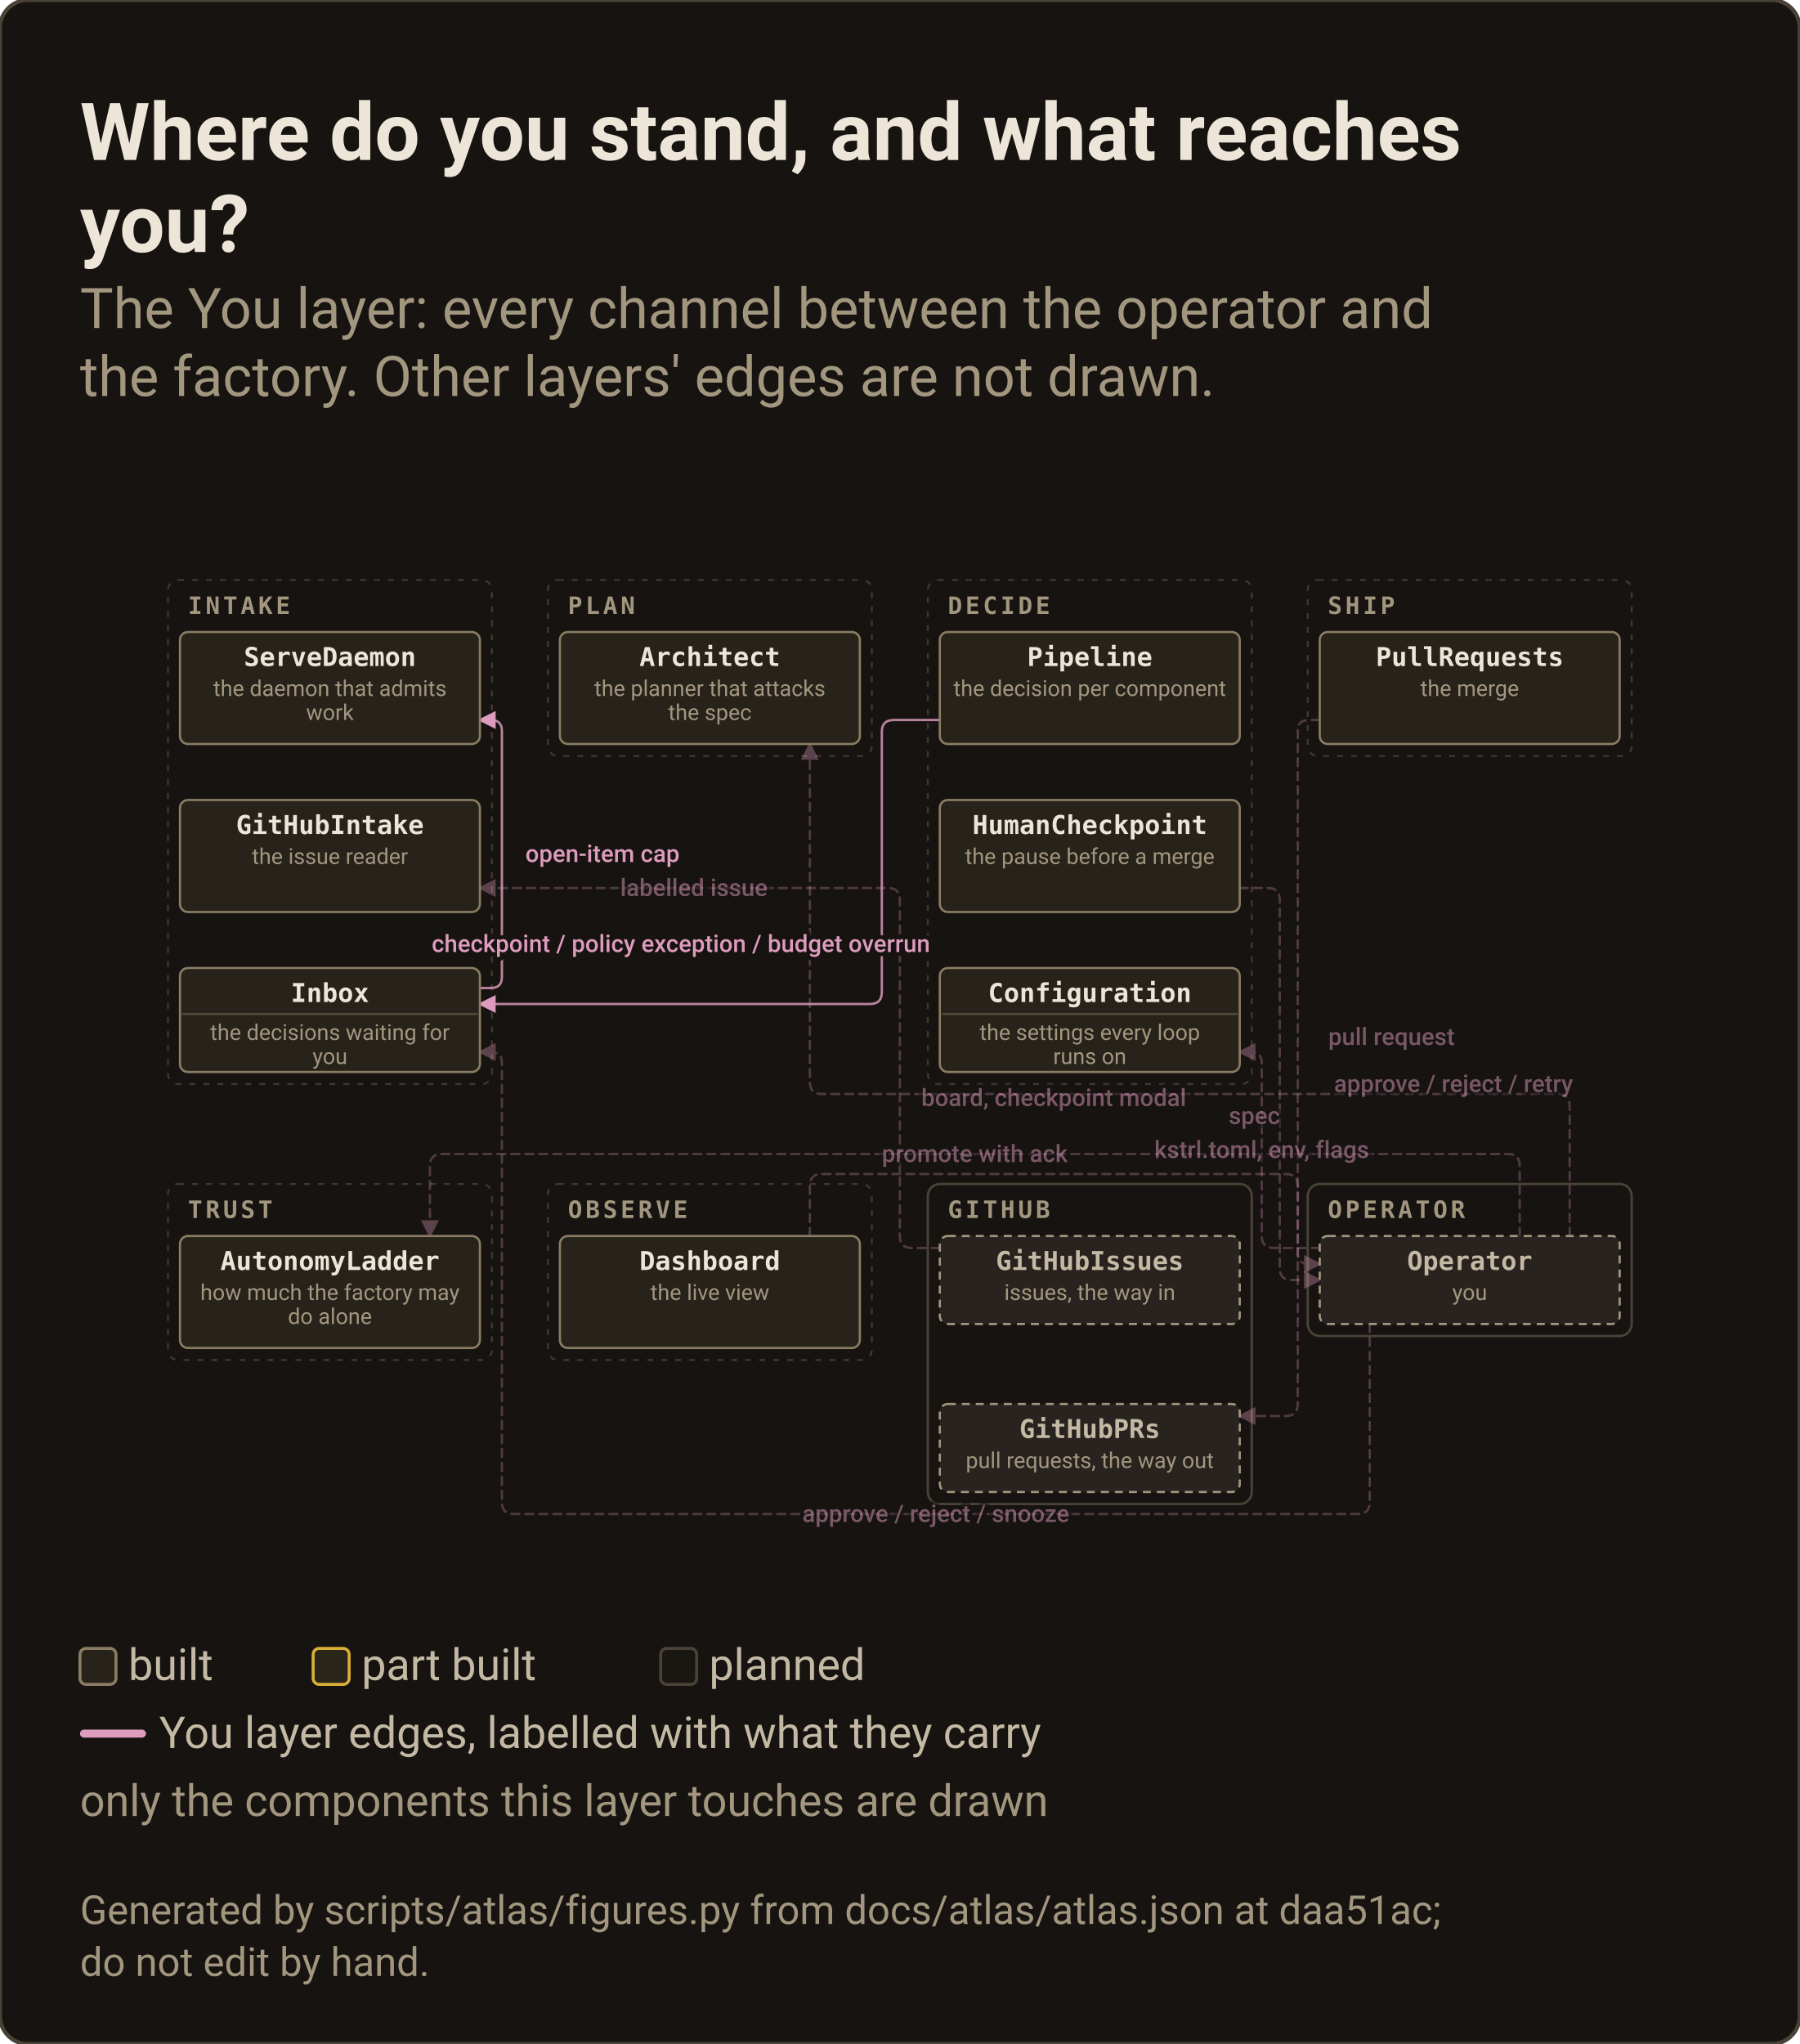
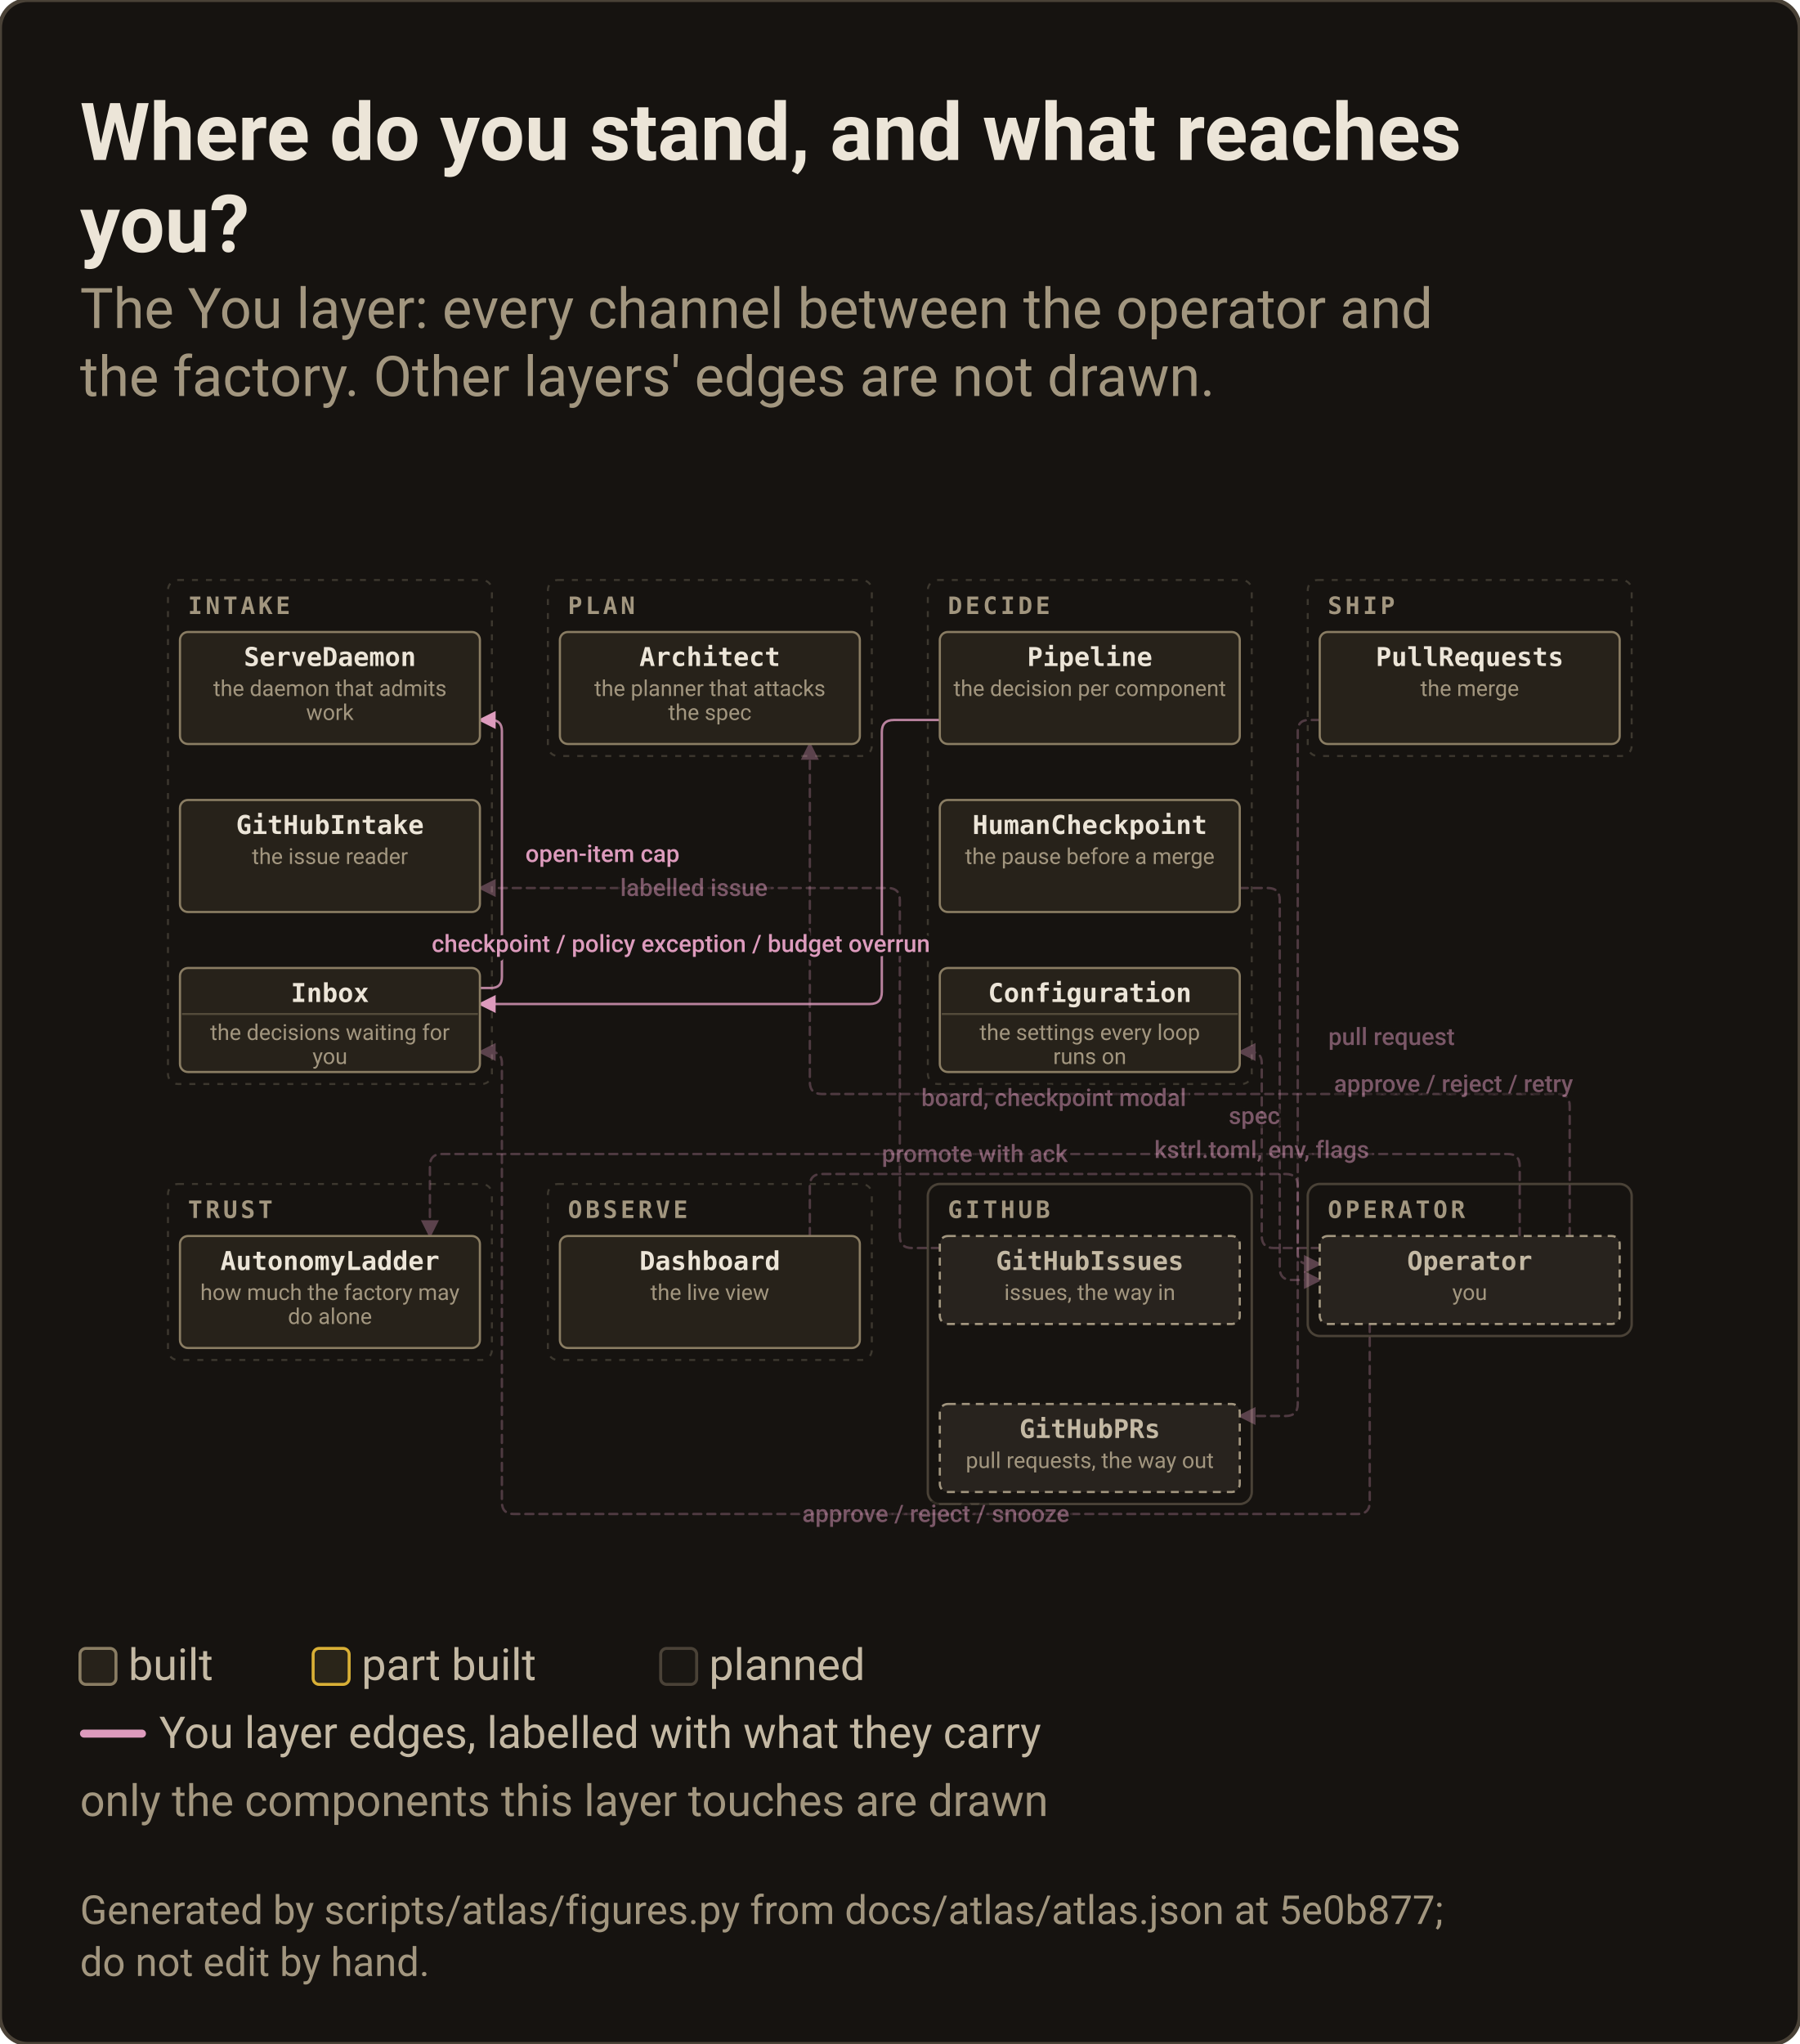
<svg xmlns="http://www.w3.org/2000/svg" width="900" height="1022" viewBox="0 0 900 1022" role="img" aria-label="You layer of the kstrl system map">
  <rect x="0" y="0" width="900" height="1022" rx="14" fill="#161310" stroke="#4A4237" stroke-width="2" />
  <text x="40.0" y="80.0" class="c0">Where do you stand, and what reaches</text>
  <text x="40.0" y="126.0" class="c0">you?</text>
  <text x="40.0" y="164.0" class="c1">The You layer: every channel between the operator and</text>
  <text x="40.0" y="198.0" class="c1">the factory. Other layers' edges are not drawn.</text>
  <svg id="map" x="76.0" y="216.0" width="748" height="586" viewBox="0 0 748 586" overflow="visible">
    <defs>
      <marker id="map-m-work" viewBox="0 0 8 8" refX="7" refY="4" markerUnits="userSpaceOnUse" markerWidth="9" markerHeight="9" orient="auto-start-reverse">
        <path d="M0,0 L8,4 L0,8 z" fill="#D9CDB2" />
      </marker>
      <marker id="map-m-measure" viewBox="0 0 8 8" refX="7" refY="4" markerUnits="userSpaceOnUse" markerWidth="9" markerHeight="9" orient="auto-start-reverse">
        <path d="M0,0 L8,4 L0,8 z" fill="#82A7BA" />
      </marker>
      <marker id="map-m-feedback" viewBox="0 0 8 8" refX="7" refY="4" markerUnits="userSpaceOnUse" markerWidth="9" markerHeight="9" orient="auto-start-reverse">
        <path d="M0,0 L8,4 L0,8 z" fill="#E39A86" />
      </marker>
      <marker id="map-m-operator" viewBox="0 0 8 8" refX="7" refY="4" markerUnits="userSpaceOnUse" markerWidth="9" markerHeight="9" orient="auto-start-reverse">
        <path d="M0,0 L8,4 L0,8 z" fill="#DD9BBD" />
      </marker>
      <marker id="map-m-trust" viewBox="0 0 8 8" refX="7" refY="4" markerUnits="userSpaceOnUse" markerWidth="9" markerHeight="9" orient="auto-start-reverse">
        <path d="M0,0 L8,4 L0,8 z" fill="#B48EC9" />
      </marker>
      <marker id="map-m-learn" viewBox="0 0 8 8" refX="7" refY="4" markerUnits="userSpaceOnUse" markerWidth="9" markerHeight="9" orient="auto-start-reverse">
        <path d="M0,0 L8,4 L0,8 z" fill="#86C9A9" />
      </marker>
      <marker id="map-m-record" viewBox="0 0 8 8" refX="7" refY="4" markerUnits="userSpaceOnUse" markerWidth="9" markerHeight="9" orient="auto-start-reverse">
        <path d="M0,0 L8,4 L0,8 z" fill="#B7C27C" />
      </marker>
      <marker id="map-m-change" viewBox="0 0 8 8" refX="7" refY="4" markerUnits="userSpaceOnUse" markerWidth="9" markerHeight="9" orient="auto-start-reverse">
        <path d="M0,0 L8,4 L0,8 z" fill="#E26D5A" />
      </marker>
      <marker id="map-m-reach" viewBox="0 0 8 8" refX="7" refY="4" markerUnits="userSpaceOnUse" markerWidth="9" markerHeight="9" orient="auto-start-reverse">
        <path d="M0,0 L8,4 L0,8 z" fill="#E5A84F" />
      </marker>
    </defs>
    <style>#map .node.quiet{opacity:.42}#map .node.planned{opacity:.5}#map .node.planned.quiet{opacity:.3}#map .node.meas .node__box{stroke:#82A7BA;stroke-width:2.2}#map .node.acts .node__box{stroke:#E5A84F;stroke-width:2.4}#map .node__ring{display:none;fill:none;stroke:#82A7BA;stroke-width:1.6}#map .node.meas .node__ring{display:inline}#map .flow.planned{opacity:.35}#map .flowlbl.planned{opacity:.5}#map .flow.off,#map .flowlbl.off{display:none}#map .flow.hot{opacity:1;stroke-opacity:1;stroke-width:2.6}#map .flowlbl.hot{opacity:1}</style>
    <rect x="8.0" y="74.0" width="162.0" height="252.0" rx="5" fill="none" stroke="#A2967F" stroke-opacity=".28" stroke-width="1" stroke-dasharray="3 4" />
    <text x="18.0" y="91.0" class="t1">INTAKE</text>
    <rect x="198.0" y="74.0" width="162.0" height="88.0" rx="5" fill="none" stroke="#A2967F" stroke-opacity=".28" stroke-width="1" stroke-dasharray="3 4" />
    <text x="208.0" y="91.0" class="t1">PLAN</text>
    <rect x="388.0" y="74.0" width="162.0" height="252.0" rx="5" fill="none" stroke="#A2967F" stroke-opacity=".28" stroke-width="1" stroke-dasharray="3 4" />
    <text x="398.0" y="91.0" class="t1">DECIDE</text>
    <rect x="578.0" y="74.0" width="162.0" height="88.0" rx="5" fill="none" stroke="#A2967F" stroke-opacity=".28" stroke-width="1" stroke-dasharray="3 4" />
    <text x="588.0" y="91.0" class="t1">SHIP</text>
    <rect x="8.0" y="376.0" width="162.0" height="88.0" rx="5" fill="none" stroke="#A2967F" stroke-opacity=".28" stroke-width="1" stroke-dasharray="3 4" />
    <text x="18.0" y="393.0" class="t1">TRUST</text>
    <rect x="198.0" y="376.0" width="162.0" height="88.0" rx="5" fill="none" stroke="#A2967F" stroke-opacity=".28" stroke-width="1" stroke-dasharray="3 4" />
    <text x="208.0" y="393.0" class="t1">OBSERVE</text>
    <rect x="388.0" y="376.0" width="162.0" height="160.0" rx="6" fill="none" stroke="#4A4237" stroke-width="1.2" />
    <text x="398.0" y="393.0" class="t1">GITHUB</text>
    <rect x="578.0" y="376.0" width="162.0" height="76.0" rx="6" fill="none" stroke="#4A4237" stroke-width="1.2" />
    <text x="588.0" y="393.0" class="t1">OPERATOR</text>
    <g data-layer="flow">
      <path id="map-f0" class="flow intake planned" data-edge="0" data-from="GitHubIssues" data-to="GitHubIntake" data-art="labelled issue" data-kind="intake" data-layer="operator" d="M 394.0 408.0 L 380.0 408.0 Q 374.0 408.0 374.0 402.0 L 374.0 234.0 Q 374.0 228.0 368.0 228.0 L 164.0 228.0" fill="none" stroke="#DD9BBD" stroke-opacity="0.82" stroke-width="1.2" stroke-dasharray="4 3" stroke-linecap="round" marker-end="url(#map-m-operator)" />
      <path id="map-f4" class="flow intake" data-edge="4" data-from="Inbox" data-to="ServeDaemon" data-art="open-item cap" data-kind="intake" data-layer="operator" d="M 164.0 278.0 L 169.5 278.0 Q 175.0 278.0 175.0 272.5 L 175.0 149.5 Q 175.0 144.0 169.5 144.0 L 164.0 144.0" fill="none" stroke="#DD9BBD" stroke-opacity="0.82" stroke-width="1.2" stroke-linecap="round" marker-end="url(#map-m-operator)" />
      <path id="map-f6" class="flow plan planned" data-edge="6" data-from="Operator" data-to="Architect" data-art="spec" data-kind="plan" data-layer="operator" d="M 709.0 402.0 L 709.0 337.0 Q 709.0 331.0 703.0 331.0 L 335.0 331.0 Q 329.0 331.0 329.0 325.0 L 329.0 156.0" fill="none" stroke="#DD9BBD" stroke-opacity="0.82" stroke-width="1.2" stroke-dasharray="4 3" stroke-linecap="round" marker-end="url(#map-m-operator)" />
      <path id="map-f40" class="flow ship planned" data-edge="40" data-from="PullRequests" data-to="GitHubPRs" data-art="pull request" data-kind="ship" data-layer="operator" d="M 584.0 144.0 L 578.5 144.0 Q 573.0 144.0 573.0 149.5 L 573.0 486.0 Q 573.0 492.0 567.0 492.0 L 544.0 492.0" fill="none" stroke="#DD9BBD" stroke-opacity="0.82" stroke-width="1.2" stroke-dasharray="4 3" stroke-linecap="round" marker-end="url(#map-m-operator)" />
      <path id="map-f43" class="flow trust" data-edge="43" data-from="Pipeline" data-to="Inbox" data-art="checkpoint / policy exception / budget overrun" data-kind="trust" data-layer="operator" d="M 394.0 144.0 L 371.0 144.0 Q 365.0 144.0 365.0 150.0 L 365.0 280.0 Q 365.0 286.0 359.0 286.0 L 164.0 286.0" fill="none" stroke="#DD9BBD" stroke-opacity="0.82" stroke-width="1.2" stroke-linecap="round" marker-end="url(#map-m-operator)" />
      <path id="map-f45" class="flow trust planned" data-edge="45" data-from="HumanCheckpoint" data-to="Operator" data-art="approve / reject / retry" data-kind="trust" data-layer="operator" d="M 544.0 228.0 L 558.0 228.0 Q 564.0 228.0 564.0 234.0 L 564.0 418.0 Q 564.0 424.0 570.0 424.0 L 584.0 424.0" fill="none" stroke="#DD9BBD" stroke-opacity="0.82" stroke-width="1.2" stroke-dasharray="4 3" stroke-linecap="round" marker-end="url(#map-m-operator)" />
      <path id="map-f47" class="flow decide planned" data-edge="47" data-from="Operator" data-to="Configuration" data-art="kstrl.toml, env, flags" data-kind="decide" data-layer="operator" d="M 584.0 408.0 L 561.0 408.0 Q 555.0 408.0 555.0 402.0 L 555.0 315.5 Q 555.0 310.0 549.5 310.0 L 544.0 310.0" fill="none" stroke="#DD9BBD" stroke-opacity="0.82" stroke-width="1.2" stroke-dasharray="4 3" stroke-linecap="round" marker-end="url(#map-m-operator)" />
      <path id="map-f65" class="flow observe planned" data-edge="65" data-from="Dashboard" data-to="Operator" data-art="board, checkpoint modal" data-kind="observe" data-layer="operator" d="M 329.0 402.0 L 329.0 377.0 Q 329.0 371.0 335.0 371.0 L 567.0 371.0 Q 573.0 371.0 573.0 377.0 L 573.0 410.5 Q 573.0 416.0 578.5 416.0 L 584.0 416.0" fill="none" stroke="#DD9BBD" stroke-opacity="0.82" stroke-width="1.2" stroke-dasharray="4 3" stroke-linecap="round" marker-end="url(#map-m-operator)" />
      <path id="map-f66" class="flow trust planned" data-edge="66" data-from="Operator" data-to="Inbox" data-art="approve / reject / snooze" data-kind="trust" data-layer="operator" d="M 609.0 446.0 L 609.0 535.0 Q 609.0 541.0 603.0 541.0 L 181.0 541.0 Q 175.0 541.0 175.0 535.0 L 175.0 315.5 Q 175.0 310.0 169.5 310.0 L 164.0 310.0" fill="none" stroke="#DD9BBD" stroke-opacity="0.82" stroke-width="1.2" stroke-dasharray="4 3" stroke-linecap="round" marker-end="url(#map-m-operator)" />
      <path id="map-f67" class="flow trust planned" data-edge="67" data-from="Operator" data-to="AutonomyLadder" data-art="promote with ack" data-kind="trust" data-layer="operator" d="M 684.0 402.0 L 684.0 367.0 Q 684.0 361.0 678.0 361.0 L 145.0 361.0 Q 139.0 361.0 139.0 367.0 L 139.0 402.0" fill="none" stroke="#DD9BBD" stroke-opacity="0.82" stroke-width="1.2" stroke-dasharray="4 3" stroke-linecap="round" marker-end="url(#map-m-operator)" />
    </g>
    <g class="node built" data-id="ServeDaemon" data-kind="component" data-state="built" data-region="intake" role="button" tabindex="0" aria-label="ServeDaemon, the daemon that admits work, built">
      <rect class="node__box" x="14.0" y="100.0" width="150.0" height="56.0" rx="4.0" fill="#27221A" stroke="#8A7D63" stroke-width="1.1" />
      <rect class="node__ring" x="17.0" y="103.0" width="144.0" height="50.0" rx="3.0" />
      <text x="89.0" y="117.0" class="t2">ServeDaemon</text>
      <g data-layer="job">
        <text x="89.0" y="132.0" class="t3">the daemon that admits</text>
        <text x="89.0" y="144.0" class="t3">work</text>
      </g>
    </g>
    <g class="node built" data-id="GitHubIntake" data-kind="component" data-state="built" data-region="intake" role="button" tabindex="0" aria-label="GitHubIntake, the issue reader, built">
      <rect class="node__box" x="14.0" y="184.0" width="150.0" height="56.0" rx="4.0" fill="#27221A" stroke="#8A7D63" stroke-width="1.1" />
      <rect class="node__ring" x="17.0" y="187.0" width="144.0" height="50.0" rx="3.0" />
      <text x="89.0" y="201.0" class="t2">GitHubIntake</text>
      <g data-layer="job">
        <text x="89.0" y="216.0" class="t3">the issue reader</text>
      </g>
    </g>
    <g class="node built" data-id="Inbox" data-kind="store" data-state="built" data-region="intake" role="button" tabindex="0" aria-label="Inbox, the decisions waiting for you, built">
      <rect class="node__box" x="14.0" y="268.0" width="150.0" height="52.0" rx="4.0" fill="#27221A" stroke="#8A7D63" stroke-width="1.1" />
      <rect class="node__ring" x="17.0" y="271.0" width="144.0" height="46.0" rx="3.0" />
      <text x="89.0" y="285.0" class="t2">Inbox</text>
      <line x1="15.0" y1="291.0" x2="163.0" y2="291.0" stroke="#8A7D63" stroke-opacity=".45" stroke-width="1" />
      <g data-layer="job">
        <text x="89.0" y="304.0" class="t3">the decisions waiting for</text>
        <text x="89.0" y="316.0" class="t3">you</text>
      </g>
    </g>
    <g class="node built" data-id="Architect" data-kind="component" data-state="built" data-region="plan" role="button" tabindex="0" aria-label="Architect, the planner that attacks the spec, built">
      <rect class="node__box" x="204.0" y="100.0" width="150.0" height="56.0" rx="4.0" fill="#27221A" stroke="#8A7D63" stroke-width="1.1" />
      <rect class="node__ring" x="207.0" y="103.0" width="144.0" height="50.0" rx="3.0" />
      <text x="279.0" y="117.0" class="t2">Architect</text>
      <g data-layer="job">
        <text x="279.0" y="132.0" class="t3">the planner that attacks</text>
        <text x="279.0" y="144.0" class="t3">the spec</text>
      </g>
    </g>
    <g class="node built" data-id="Pipeline" data-kind="component" data-state="built" data-region="decide" role="button" tabindex="0" aria-label="Pipeline, the decision per component, built">
      <rect class="node__box" x="394.0" y="100.0" width="150.0" height="56.0" rx="4.0" fill="#27221A" stroke="#8A7D63" stroke-width="1.1" />
      <rect class="node__ring" x="397.0" y="103.0" width="144.0" height="50.0" rx="3.0" />
      <text x="469.0" y="117.0" class="t2">Pipeline</text>
      <g data-layer="job">
        <text x="469.0" y="132.0" class="t3">the decision per component</text>
      </g>
    </g>
    <g class="node built" data-id="HumanCheckpoint" data-kind="component" data-state="built" data-region="decide" role="button" tabindex="0" aria-label="HumanCheckpoint, the pause before a merge, built">
      <rect class="node__box" x="394.0" y="184.0" width="150.0" height="56.0" rx="4.0" fill="#27221A" stroke="#8A7D63" stroke-width="1.1" />
      <rect class="node__ring" x="397.0" y="187.0" width="144.0" height="50.0" rx="3.0" />
      <text x="469.0" y="201.0" class="t2">HumanCheckpoint</text>
      <g data-layer="job">
        <text x="469.0" y="216.0" class="t3">the pause before a merge</text>
      </g>
    </g>
    <g class="node built" data-id="Configuration" data-kind="store" data-state="built" data-region="decide" role="button" tabindex="0" aria-label="Configuration, the settings every loop runs on, built">
      <rect class="node__box" x="394.0" y="268.0" width="150.0" height="52.0" rx="4.0" fill="#27221A" stroke="#8A7D63" stroke-width="1.1" />
      <rect class="node__ring" x="397.0" y="271.0" width="144.0" height="46.0" rx="3.0" />
      <text x="469.0" y="285.0" class="t2">Configuration</text>
      <line x1="395.0" y1="291.0" x2="543.0" y2="291.0" stroke="#8A7D63" stroke-opacity=".45" stroke-width="1" />
      <g data-layer="job">
        <text x="469.0" y="304.0" class="t3">the settings every loop</text>
        <text x="469.0" y="316.0" class="t3">runs on</text>
      </g>
    </g>
    <g class="node built" data-id="PullRequests" data-kind="component" data-state="built" data-region="ship" role="button" tabindex="0" aria-label="PullRequests, the merge, built">
      <rect class="node__box" x="584.0" y="100.0" width="150.0" height="56.0" rx="4.0" fill="#27221A" stroke="#8A7D63" stroke-width="1.1" />
      <rect class="node__ring" x="587.0" y="103.0" width="144.0" height="50.0" rx="3.0" />
      <text x="659.0" y="117.0" class="t2">PullRequests</text>
      <g data-layer="job">
        <text x="659.0" y="132.0" class="t3">the merge</text>
      </g>
    </g>
    <g class="node built" data-id="AutonomyLadder" data-kind="component" data-state="built" data-region="trust" role="button" tabindex="0" aria-label="AutonomyLadder, how much the factory may do alone, built">
      <rect class="node__box" x="14.0" y="402.0" width="150.0" height="56.0" rx="4.0" fill="#27221A" stroke="#8A7D63" stroke-width="1.1" />
      <rect class="node__ring" x="17.0" y="405.0" width="144.0" height="50.0" rx="3.0" />
      <text x="89.0" y="419.0" class="t2">AutonomyLadder</text>
      <g data-layer="job">
        <text x="89.0" y="434.0" class="t3">how much the factory may</text>
        <text x="89.0" y="446.0" class="t3">do alone</text>
      </g>
    </g>
    <g class="node built" data-id="Dashboard" data-kind="component" data-state="built" data-region="observe" role="button" tabindex="0" aria-label="Dashboard, the live view, built">
      <rect class="node__box" x="204.0" y="402.0" width="150.0" height="56.0" rx="4.0" fill="#27221A" stroke="#8A7D63" stroke-width="1.1" />
      <rect class="node__ring" x="207.0" y="405.0" width="144.0" height="50.0" rx="3.0" />
      <text x="279.0" y="419.0" class="t2">Dashboard</text>
      <g data-layer="job">
        <text x="279.0" y="434.0" class="t3">the live view</text>
      </g>
    </g>
    <g class="node actor" data-id="Operator" data-kind="actor" data-state="planned" data-region="operator" role="button" tabindex="0" aria-label="Operator, you, outside">
      <rect class="node__box" x="584.0" y="402.0" width="150.0" height="44.0" rx="4.0" fill="#28231E" stroke="#A2967F" stroke-width="1.1" stroke-dasharray="4 3" />
      <rect class="node__ring" x="587.0" y="405.0" width="144.0" height="38.0" rx="3.0" />
      <text x="659.0" y="419.0" class="t4">Operator</text>
      <g data-layer="job">
        <text x="659.0" y="434.0" class="t3">you</text>
      </g>
    </g>
    <g class="node actor" data-id="GitHubIssues" data-kind="actor" data-state="planned" data-region="github" role="button" tabindex="0" aria-label="GitHubIssues, issues, the way in, outside">
      <rect class="node__box" x="394.0" y="402.0" width="150.0" height="44.0" rx="4.0" fill="#28231E" stroke="#A2967F" stroke-width="1.1" stroke-dasharray="4 3" />
      <rect class="node__ring" x="397.0" y="405.0" width="144.0" height="38.0" rx="3.0" />
      <text x="469.0" y="419.0" class="t4">GitHubIssues</text>
      <g data-layer="job">
        <text x="469.0" y="434.0" class="t3">issues, the way in</text>
      </g>
    </g>
    <g class="node actor" data-id="GitHubPRs" data-kind="actor" data-state="planned" data-region="github" role="button" tabindex="0" aria-label="GitHubPRs, pull requests, the way out, outside">
      <rect class="node__box" x="394.0" y="486.0" width="150.0" height="44.0" rx="4.0" fill="#28231E" stroke="#A2967F" stroke-width="1.1" stroke-dasharray="4 3" />
      <rect class="node__ring" x="397.0" y="489.0" width="144.0" height="38.0" rx="3.0" />
      <text x="469.0" y="503.0" class="t4">GitHubPRs</text>
      <g data-layer="job">
        <text x="469.0" y="518.0" class="t3">pull requests, the way out</text>
      </g>
    </g>
    <g data-layer="flow">
      <g class="flowlbl intake planned" data-edge="0" data-from="GitHubIssues" data-to="GitHubIntake" data-layer="operator">
        <text x="271.0" y="232.0" class="t0">labelled issue</text>
      </g>
      <g class="flowlbl intake" data-edge="4" data-from="Inbox" data-to="ServeDaemon" data-layer="operator">
        <text x="225.3" y="215.0" class="t0">open-item cap</text>
      </g>
      <g class="flowlbl plan planned" data-edge="6" data-from="Operator" data-to="Architect" data-layer="operator">
        <text x="551.3" y="346.0" class="t0">spec</text>
      </g>
      <g class="flowlbl ship planned" data-edge="40" data-from="PullRequests" data-to="GitHubPRs" data-layer="operator">
        <text x="619.9" y="306.5" class="t0">pull request</text>
      </g>
      <g class="flowlbl trust" data-edge="43" data-from="Pipeline" data-to="Inbox" data-layer="operator">
        <text x="264.5" y="260.0" class="t0">checkpoint / policy exception / budget overrun</text>
      </g>
      <g class="flowlbl trust planned" data-edge="45" data-from="HumanCheckpoint" data-to="Operator" data-layer="operator">
        <text x="650.9" y="330.0" class="t0">approve / reject / retry</text>
      </g>
      <g class="flowlbl decide planned" data-edge="47" data-from="Operator" data-to="Configuration" data-layer="operator">
        <text x="555.0" y="363.0" class="t0">kstrl.toml, env, flags</text>
      </g>
      <g class="flowlbl observe planned" data-edge="65" data-from="Dashboard" data-to="Operator" data-layer="operator">
        <text x="451.0" y="337.0" class="t0">board, checkpoint modal</text>
      </g>
      <g class="flowlbl trust planned" data-edge="66" data-from="Operator" data-to="Inbox" data-layer="operator">
        <text x="392.0" y="545.0" class="t0">approve / reject / snooze</text>
      </g>
      <g class="flowlbl trust planned" data-edge="67" data-from="Operator" data-to="AutonomyLadder" data-layer="operator">
        <text x="411.5" y="365.0" class="t0">promote with ack</text>
      </g>
    </g>
    <style>#map .t0{font-family:ui-sans-serif,system-ui,-apple-system,"SF Pro Text","Segoe UI",Roboto,"Helvetica Neue",Arial,sans-serif;font-size:12.0px;font-weight:500;fill:#DD9BBD;text-anchor:middle;paint-order:stroke;stroke:#161310;stroke-width:4;stroke-linejoin:round}#map .t1{font-family:ui-monospace,"SF Mono",SFMono-Regular,"JetBrains Mono",Menlo,Consolas,monospace;font-size:12.0px;font-weight:600;fill:#A2967F;text-anchor:start;letter-spacing:.13em}#map .t2{font-family:ui-monospace,"SF Mono",SFMono-Regular,"JetBrains Mono",Menlo,Consolas,monospace;font-size:13.0px;font-weight:600;fill:#ECE5D8;text-anchor:middle}#map .t3{font-family:ui-sans-serif,system-ui,-apple-system,"SF Pro Text","Segoe UI",Roboto,"Helvetica Neue",Arial,sans-serif;font-size:11.0px;font-weight:400;fill:#A2967F;text-anchor:middle}#map .t4{font-family:ui-monospace,"SF Mono",SFMono-Regular,"JetBrains Mono",Menlo,Consolas,monospace;font-size:13.0px;font-weight:600;fill:#C4B9A4;text-anchor:middle}</style>
  </svg>
  <rect x="40.0" y="824.2" width="18" height="18" rx="3" fill="#27221A" stroke="#8A7D63" stroke-width="1.5" />
  <text x="64.2" y="840.0" class="c2">built</text>
  <rect x="156.6" y="824.2" width="18" height="18" rx="3" fill="#2A2519" stroke="#D9B036" stroke-width="1.5" />
  <text x="180.8" y="840.0" class="c2">part built</text>
  <rect x="330.4" y="824.2" width="18" height="18" rx="3" fill="#1A1713" stroke="#4A4237" stroke-width="1.5" />
  <text x="354.6" y="840.0" class="c2">planned</text>
  <rect x="40.0" y="864.8" width="33" height="4" rx="2" fill="#DD9BBD" />
  <text x="79.6" y="874.0" class="c2">You layer edges, labelled with what they carry</text>
  <text x="40.0" y="908.0" class="c3">only the components this layer touches are drawn</text>
-   <text x="40.0" y="962.0" class="c4">Generated by scripts/atlas/figures.py from docs/atlas/atlas.json at daa51ac;</text>
+   <text x="40.0" y="962.0" class="c4">Generated by scripts/atlas/figures.py from docs/atlas/atlas.json at 5e0b877;</text>
  <text x="40.0" y="988.0" class="c4">do not edit by hand.</text>
  <style>.c0{font-family:ui-sans-serif,system-ui,-apple-system,"SF Pro Text","Segoe UI",Roboto,"Helvetica Neue",Arial,sans-serif;font-size:40.0px;font-weight:600;fill:#ECE5D8;text-anchor:start}.c1{font-family:ui-sans-serif,system-ui,-apple-system,"SF Pro Text","Segoe UI",Roboto,"Helvetica Neue",Arial,sans-serif;font-size:28.0px;font-weight:400;fill:#A2967F;text-anchor:start}.c2{font-family:ui-sans-serif,system-ui,-apple-system,"SF Pro Text","Segoe UI",Roboto,"Helvetica Neue",Arial,sans-serif;font-size:22.0px;font-weight:400;fill:#C4B9A4;text-anchor:start}.c3{font-family:ui-sans-serif,system-ui,-apple-system,"SF Pro Text","Segoe UI",Roboto,"Helvetica Neue",Arial,sans-serif;font-size:22.0px;font-weight:400;fill:#A2967F;text-anchor:start}.c4{font-family:ui-sans-serif,system-ui,-apple-system,"SF Pro Text","Segoe UI",Roboto,"Helvetica Neue",Arial,sans-serif;font-size:20.0px;font-weight:400;fill:#A2967F;text-anchor:start}</style>
</svg>
